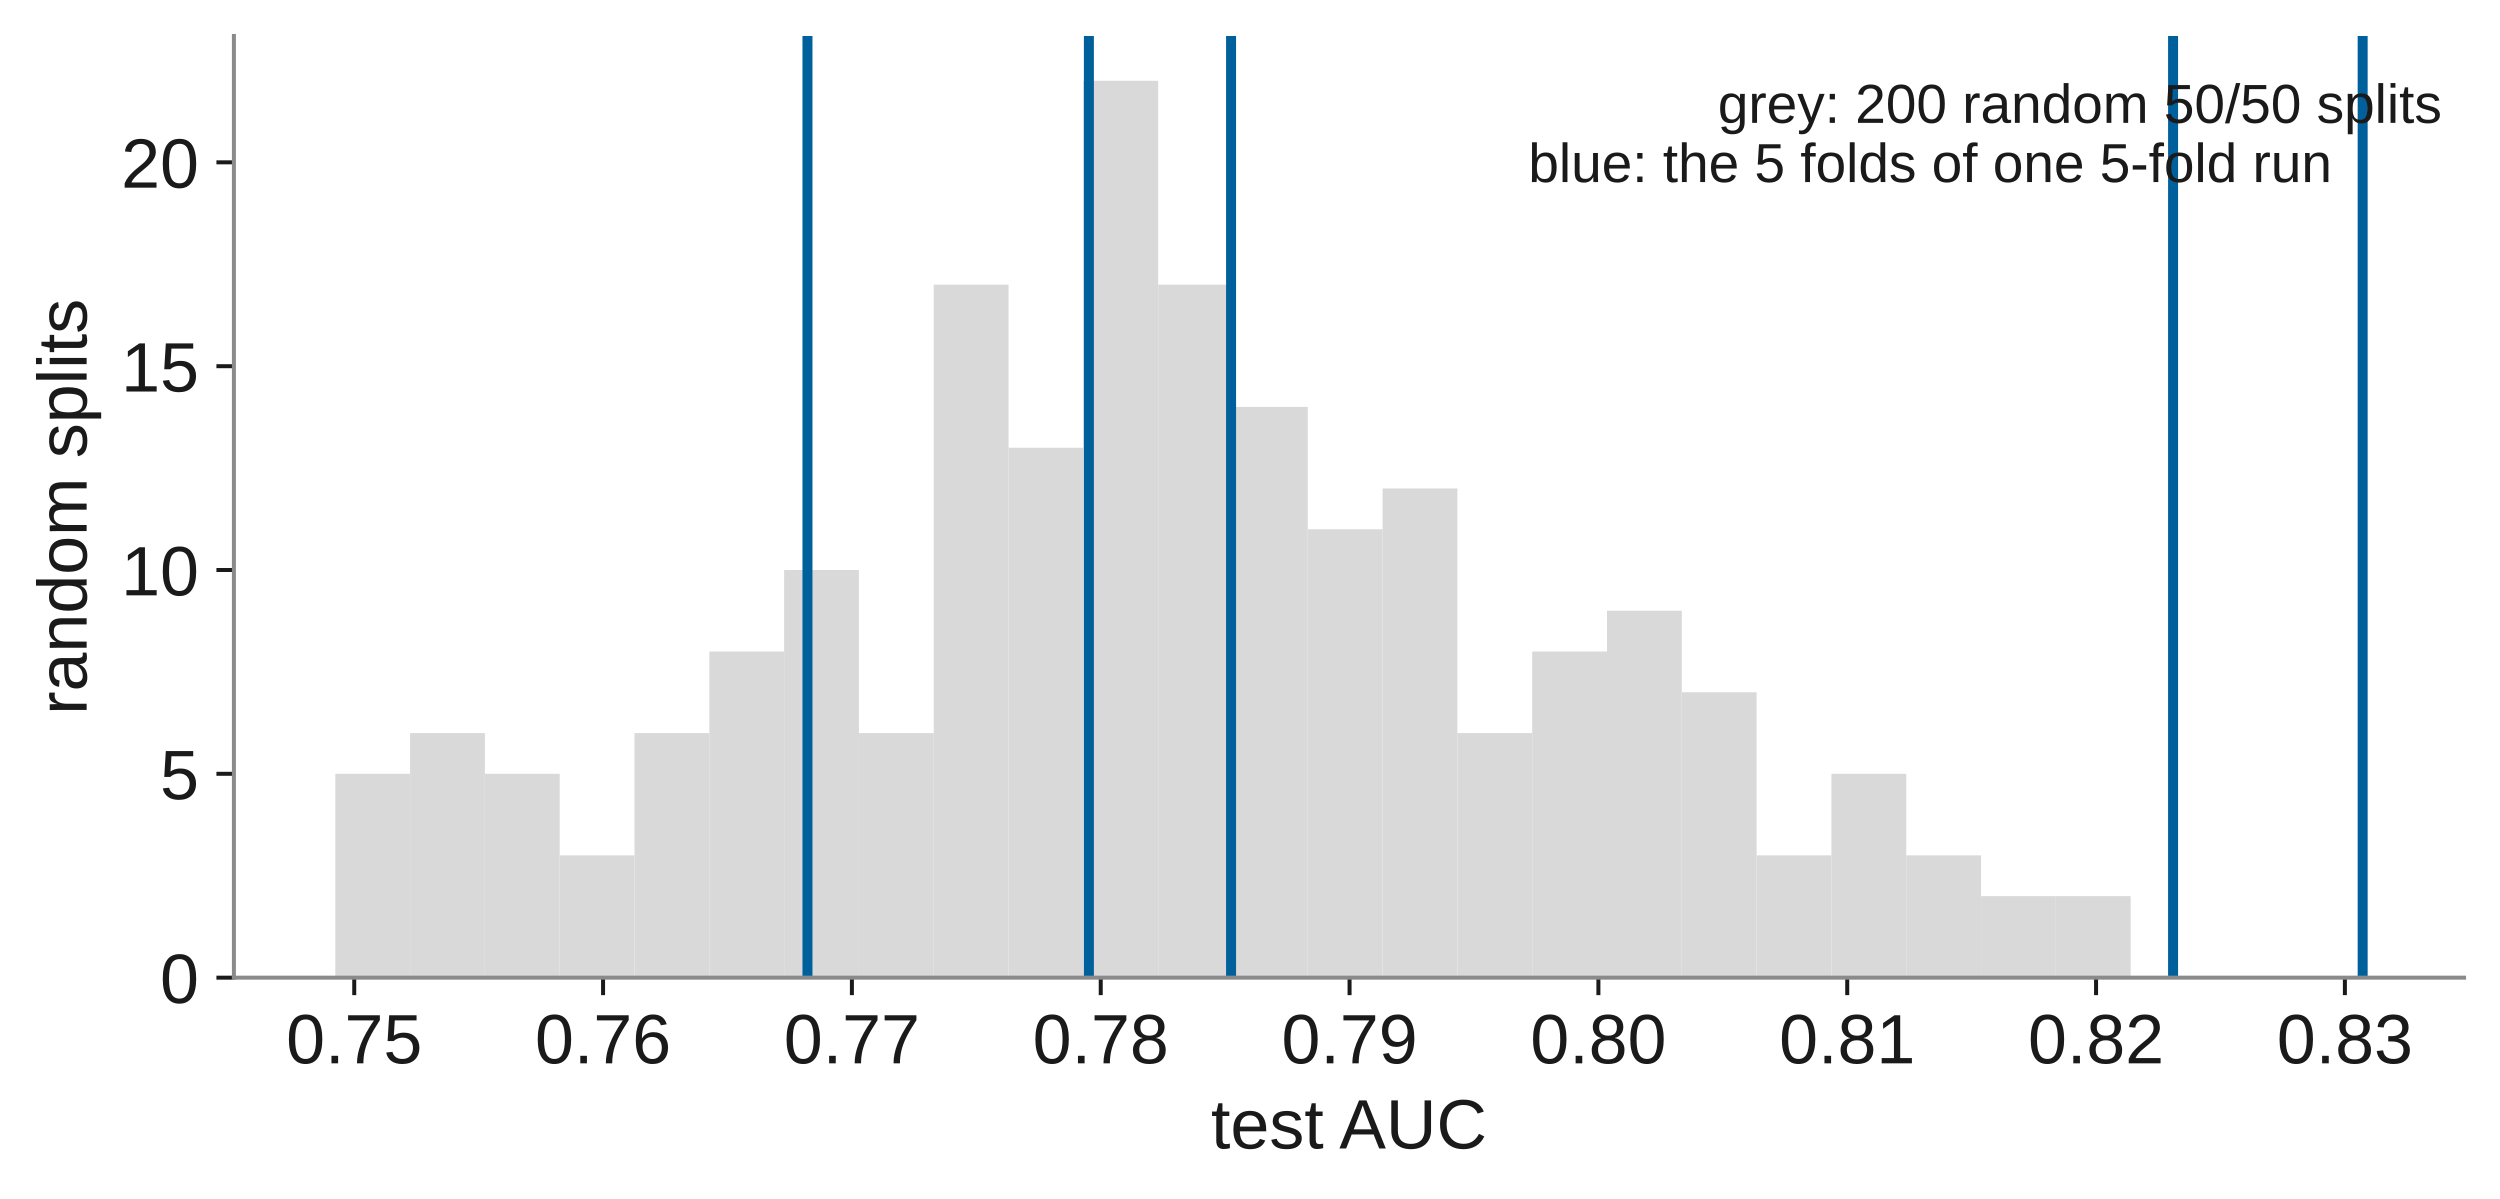
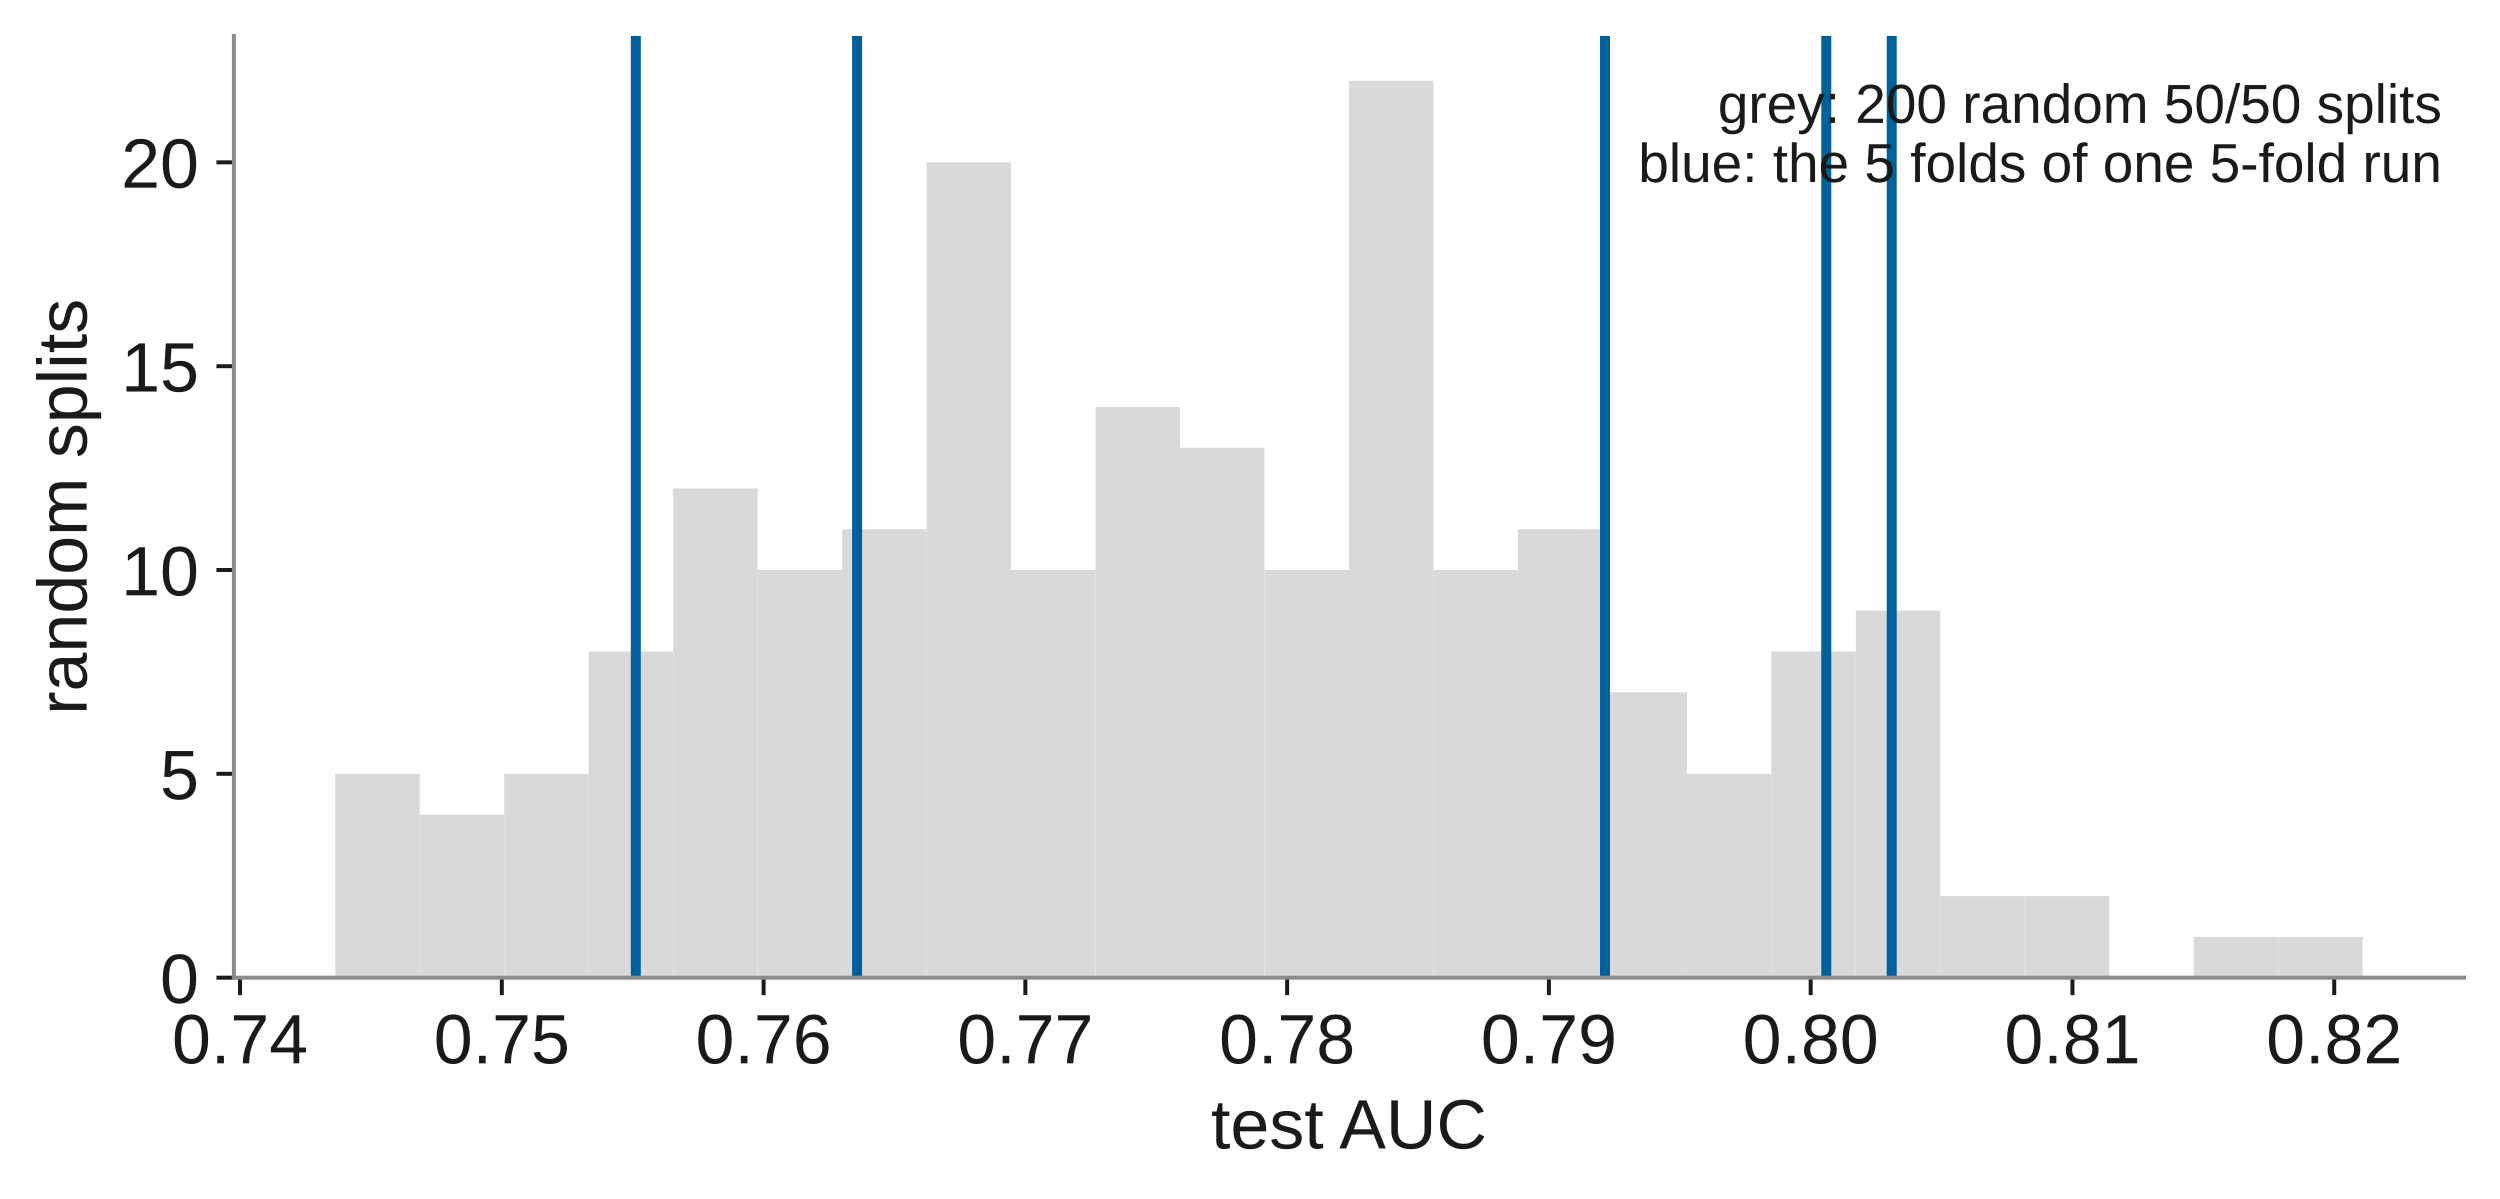
<svg xmlns="http://www.w3.org/2000/svg" xmlns:xlink="http://www.w3.org/1999/xlink" width="500.421pt" height="239.997pt" viewBox="0 0 500.421 239.997" version="1.1">
  <defs>
    <style type="text/css">*{stroke-linejoin: round; stroke-linecap: butt}</style>
  </defs>
  <g id="figure_1">
    <g id="patch_1">
      <path d="M 0 239.997  L 500.421 239.997  L 500.421 0  L 0 0  L 0 239.997  z " style="fill: none" />
    </g>
    <g id="axes_1">
      <g id="patch_2">
        <path d="M 46.821 195.696  L 493.221 195.696  L 493.221 7.2  L 46.821 7.2  L 46.821 195.696  z " style="fill: none" />
      </g>
      <g id="patch_3">
-         <path d="M 67.112 195.696  L 82.086 195.696  L 82.086 154.896  L 67.112 154.896  z " clip-path="url(#p5e068594c7)" style="fill: #d9d9d9" />
+         <path d="M 67.112 195.696  L 84.021 195.696  L 84.021 154.896  L 67.112 154.896  z " clip-path="url(#pcef6e2bde1)" style="fill: #d9d9d9" />
      </g>
      <g id="patch_4">
-         <path d="M 82.086 195.696  L 97.06 195.696  L 97.06 146.736  L 82.086 146.736  z " clip-path="url(#p5e068594c7)" style="fill: #d9d9d9" />
+         <path d="M 84.021 195.696  L 100.93 195.696  L 100.93 163.056  L 84.021 163.056  z " clip-path="url(#pcef6e2bde1)" style="fill: #d9d9d9" />
      </g>
      <g id="patch_5">
-         <path d="M 97.06 195.696  L 112.034 195.696  L 112.034 154.896  L 97.06 154.896  z " clip-path="url(#p5e068594c7)" style="fill: #d9d9d9" />
+         <path d="M 100.93 195.696  L 117.839 195.696  L 117.839 154.896  L 100.93 154.896  z " clip-path="url(#pcef6e2bde1)" style="fill: #d9d9d9" />
      </g>
      <g id="patch_6">
-         <path d="M 112.034 195.696  L 127.008 195.696  L 127.008 171.216  L 112.034 171.216  z " clip-path="url(#p5e068594c7)" style="fill: #d9d9d9" />
+         <path d="M 117.839 195.696  L 134.749 195.696  L 134.749 130.416  L 117.839 130.416  z " clip-path="url(#pcef6e2bde1)" style="fill: #d9d9d9" />
      </g>
      <g id="patch_7">
-         <path d="M 127.008 195.696  L 141.983 195.696  L 141.983 146.736  L 127.008 146.736  z " clip-path="url(#p5e068594c7)" style="fill: #d9d9d9" />
+         <path d="M 134.749 195.696  L 151.658 195.696  L 151.658 97.776  L 134.749 97.776  z " clip-path="url(#pcef6e2bde1)" style="fill: #d9d9d9" />
      </g>
      <g id="patch_8">
-         <path d="M 141.983 195.696  L 156.957 195.696  L 156.957 130.416  L 141.983 130.416  z " clip-path="url(#p5e068594c7)" style="fill: #d9d9d9" />
+         <path d="M 151.658 195.696  L 168.567 195.696  L 168.567 114.096  L 151.658 114.096  z " clip-path="url(#pcef6e2bde1)" style="fill: #d9d9d9" />
      </g>
      <g id="patch_9">
-         <path d="M 156.957 195.696  L 171.931 195.696  L 171.931 114.096  L 156.957 114.096  z " clip-path="url(#p5e068594c7)" style="fill: #d9d9d9" />
+         <path d="M 168.567 195.696  L 185.476 195.696  L 185.476 105.936  L 168.567 105.936  z " clip-path="url(#pcef6e2bde1)" style="fill: #d9d9d9" />
      </g>
      <g id="patch_10">
-         <path d="M 171.931 195.696  L 186.905 195.696  L 186.905 146.736  L 171.931 146.736  z " clip-path="url(#p5e068594c7)" style="fill: #d9d9d9" />
+         <path d="M 185.476 195.696  L 202.385 195.696  L 202.385 32.496  L 185.476 32.496  z " clip-path="url(#pcef6e2bde1)" style="fill: #d9d9d9" />
      </g>
      <g id="patch_11">
-         <path d="M 186.905 195.696  L 201.879 195.696  L 201.879 56.976  L 186.905 56.976  z " clip-path="url(#p5e068594c7)" style="fill: #d9d9d9" />
+         <path d="M 202.385 195.696  L 219.294 195.696  L 219.294 114.096  L 202.385 114.096  z " clip-path="url(#pcef6e2bde1)" style="fill: #d9d9d9" />
      </g>
      <g id="patch_12">
-         <path d="M 201.879 195.696  L 216.853 195.696  L 216.853 89.616  L 201.879 89.616  z " clip-path="url(#p5e068594c7)" style="fill: #d9d9d9" />
+         <path d="M 219.294 195.696  L 236.203 195.696  L 236.203 81.456  L 219.294 81.456  z " clip-path="url(#pcef6e2bde1)" style="fill: #d9d9d9" />
      </g>
      <g id="patch_13">
-         <path d="M 216.853 195.696  L 231.827 195.696  L 231.827 16.176  L 216.853 16.176  z " clip-path="url(#p5e068594c7)" style="fill: #d9d9d9" />
+         <path d="M 236.203 195.696  L 253.112 195.696  L 253.112 89.616  L 236.203 89.616  z " clip-path="url(#pcef6e2bde1)" style="fill: #d9d9d9" />
      </g>
      <g id="patch_14">
-         <path d="M 231.827 195.696  L 246.801 195.696  L 246.801 56.976  L 231.827 56.976  z " clip-path="url(#p5e068594c7)" style="fill: #d9d9d9" />
+         <path d="M 253.112 195.696  L 270.021 195.696  L 270.021 114.096  L 253.112 114.096  z " clip-path="url(#pcef6e2bde1)" style="fill: #d9d9d9" />
      </g>
      <g id="patch_15">
-         <path d="M 246.801 195.696  L 261.775 195.696  L 261.775 81.456  L 246.801 81.456  z " clip-path="url(#p5e068594c7)" style="fill: #d9d9d9" />
+         <path d="M 270.021 195.696  L 286.93 195.696  L 286.93 16.176  L 270.021 16.176  z " clip-path="url(#pcef6e2bde1)" style="fill: #d9d9d9" />
      </g>
      <g id="patch_16">
-         <path d="M 261.775 195.696  L 276.749 195.696  L 276.749 105.936  L 261.775 105.936  z " clip-path="url(#p5e068594c7)" style="fill: #d9d9d9" />
+         <path d="M 286.93 195.696  L 303.839 195.696  L 303.839 114.096  L 286.93 114.096  z " clip-path="url(#pcef6e2bde1)" style="fill: #d9d9d9" />
      </g>
      <g id="patch_17">
-         <path d="M 276.749 195.696  L 291.723 195.696  L 291.723 97.776  L 276.749 97.776  z " clip-path="url(#p5e068594c7)" style="fill: #d9d9d9" />
+         <path d="M 303.839 195.696  L 320.749 195.696  L 320.749 105.936  L 303.839 105.936  z " clip-path="url(#pcef6e2bde1)" style="fill: #d9d9d9" />
      </g>
      <g id="patch_18">
-         <path d="M 291.723 195.696  L 306.697 195.696  L 306.697 146.736  L 291.723 146.736  z " clip-path="url(#p5e068594c7)" style="fill: #d9d9d9" />
+         <path d="M 320.749 195.696  L 337.658 195.696  L 337.658 138.576  L 320.749 138.576  z " clip-path="url(#pcef6e2bde1)" style="fill: #d9d9d9" />
      </g>
      <g id="patch_19">
-         <path d="M 306.697 195.696  L 321.672 195.696  L 321.672 130.416  L 306.697 130.416  z " clip-path="url(#p5e068594c7)" style="fill: #d9d9d9" />
+         <path d="M 337.658 195.696  L 354.567 195.696  L 354.567 154.896  L 337.658 154.896  z " clip-path="url(#pcef6e2bde1)" style="fill: #d9d9d9" />
      </g>
      <g id="patch_20">
-         <path d="M 321.672 195.696  L 336.646 195.696  L 336.646 122.256  L 321.672 122.256  z " clip-path="url(#p5e068594c7)" style="fill: #d9d9d9" />
+         <path d="M 354.567 195.696  L 371.476 195.696  L 371.476 130.416  L 354.567 130.416  z " clip-path="url(#pcef6e2bde1)" style="fill: #d9d9d9" />
      </g>
      <g id="patch_21">
-         <path d="M 336.646 195.696  L 351.62 195.696  L 351.62 138.576  L 336.646 138.576  z " clip-path="url(#p5e068594c7)" style="fill: #d9d9d9" />
+         <path d="M 371.476 195.696  L 388.385 195.696  L 388.385 122.256  L 371.476 122.256  z " clip-path="url(#pcef6e2bde1)" style="fill: #d9d9d9" />
      </g>
      <g id="patch_22">
-         <path d="M 351.62 195.696  L 366.594 195.696  L 366.594 171.216  L 351.62 171.216  z " clip-path="url(#p5e068594c7)" style="fill: #d9d9d9" />
+         <path d="M 388.385 195.696  L 405.294 195.696  L 405.294 179.376  L 388.385 179.376  z " clip-path="url(#pcef6e2bde1)" style="fill: #d9d9d9" />
      </g>
      <g id="patch_23">
-         <path d="M 366.594 195.696  L 381.568 195.696  L 381.568 154.896  L 366.594 154.896  z " clip-path="url(#p5e068594c7)" style="fill: #d9d9d9" />
+         <path d="M 405.294 195.696  L 422.203 195.696  L 422.203 179.376  L 405.294 179.376  z " clip-path="url(#pcef6e2bde1)" style="fill: #d9d9d9" />
      </g>
      <g id="patch_24">
-         <path d="M 381.568 195.696  L 396.542 195.696  L 396.542 171.216  L 381.568 171.216  z " clip-path="url(#p5e068594c7)" style="fill: #d9d9d9" />
+         <path d="M 422.203 195.696  L 439.112 195.696  L 439.112 195.696  L 422.203 195.696  z " clip-path="url(#pcef6e2bde1)" style="fill: #d9d9d9" />
      </g>
      <g id="patch_25">
-         <path d="M 396.542 195.696  L 411.516 195.696  L 411.516 179.376  L 396.542 179.376  z " clip-path="url(#p5e068594c7)" style="fill: #d9d9d9" />
+         <path d="M 439.112 195.696  L 456.021 195.696  L 456.021 187.536  L 439.112 187.536  z " clip-path="url(#pcef6e2bde1)" style="fill: #d9d9d9" />
      </g>
      <g id="patch_26">
-         <path d="M 411.516 195.696  L 426.49 195.696  L 426.49 179.376  L 411.516 179.376  z " clip-path="url(#p5e068594c7)" style="fill: #d9d9d9" />
+         <path d="M 456.021 195.696  L 472.93 195.696  L 472.93 187.536  L 456.021 187.536  z " clip-path="url(#pcef6e2bde1)" style="fill: #d9d9d9" />
      </g>
      <g id="matplotlib.axis_1">
        <g id="xtick_1">
          <g id="line2d_1">
            <defs>
-               <path id="mdb2f708ea9" d="M 0 0  L 0 3.5  " style="stroke: #1a1a1a; stroke-width: 0.8" />
+               <path id="m846282d0f4" d="M 0 0  L 0 3.5  " style="stroke: #1a1a1a; stroke-width: 0.8" />
            </defs>
            <g>
-               <use xlink:href="#mdb2f708ea9" x="70.907" y="195.696" style="fill: #1a1a1a; stroke: #1a1a1a; stroke-width: 0.8" />
+               <use xlink:href="#m846282d0f4" x="48.049" y="195.696" style="fill: #1a1a1a; stroke: #1a1a1a; stroke-width: 0.8" />
            </g>
          </g>
          <g id="text_1">
-             <text style="fill: #1a1a1a; font: 14px 'Arimo', 'Liberation Sans', 'Arial', 'DejaVu Sans', sans-serif; text-anchor: middle" x="70.907" y="212.842" transform="rotate(-0 70.90707 212.8416)">0.75</text>
+             <text style="fill: #1a1a1a; font: 14px 'Arimo', 'Liberation Sans', 'Arial', 'DejaVu Sans', sans-serif; text-anchor: middle" x="48.049" y="212.842" transform="rotate(-0 48.04888 212.8416)">0.74</text>
          </g>
        </g>
        <g id="xtick_2">
          <g id="line2d_2">
            <g>
-               <use xlink:href="#mdb2f708ea9" x="120.715" y="195.696" style="fill: #1a1a1a; stroke: #1a1a1a; stroke-width: 0.8" />
+               <use xlink:href="#m846282d0f4" x="100.448" y="195.696" style="fill: #1a1a1a; stroke: #1a1a1a; stroke-width: 0.8" />
            </g>
          </g>
          <g id="text_2">
-             <text style="fill: #1a1a1a; font: 14px 'Arimo', 'Liberation Sans', 'Arial', 'DejaVu Sans', sans-serif; text-anchor: middle" x="120.715" y="212.842" transform="rotate(-0 120.7153 212.8416)">0.76</text>
+             <text style="fill: #1a1a1a; font: 14px 'Arimo', 'Liberation Sans', 'Arial', 'DejaVu Sans', sans-serif; text-anchor: middle" x="100.448" y="212.842" transform="rotate(-0 100.4479 212.8416)">0.75</text>
          </g>
        </g>
        <g id="xtick_3">
          <g id="line2d_3">
            <g>
-               <use xlink:href="#mdb2f708ea9" x="170.523" y="195.696" style="fill: #1a1a1a; stroke: #1a1a1a; stroke-width: 0.8" />
+               <use xlink:href="#m846282d0f4" x="152.847" y="195.696" style="fill: #1a1a1a; stroke: #1a1a1a; stroke-width: 0.8" />
            </g>
          </g>
          <g id="text_3">
-             <text style="fill: #1a1a1a; font: 14px 'Arimo', 'Liberation Sans', 'Arial', 'DejaVu Sans', sans-serif; text-anchor: middle" x="170.523" y="212.842" transform="rotate(-0 170.5235 212.8416)">0.77</text>
+             <text style="fill: #1a1a1a; font: 14px 'Arimo', 'Liberation Sans', 'Arial', 'DejaVu Sans', sans-serif; text-anchor: middle" x="152.847" y="212.842" transform="rotate(-0 152.847 212.8416)">0.76</text>
          </g>
        </g>
        <g id="xtick_4">
          <g id="line2d_4">
            <g>
-               <use xlink:href="#mdb2f708ea9" x="220.332" y="195.696" style="fill: #1a1a1a; stroke: #1a1a1a; stroke-width: 0.8" />
+               <use xlink:href="#m846282d0f4" x="205.246" y="195.696" style="fill: #1a1a1a; stroke: #1a1a1a; stroke-width: 0.8" />
            </g>
          </g>
          <g id="text_4">
-             <text style="fill: #1a1a1a; font: 14px 'Arimo', 'Liberation Sans', 'Arial', 'DejaVu Sans', sans-serif; text-anchor: middle" x="220.332" y="212.842" transform="rotate(-0 220.3316 212.8416)">0.78</text>
+             <text style="fill: #1a1a1a; font: 14px 'Arimo', 'Liberation Sans', 'Arial', 'DejaVu Sans', sans-serif; text-anchor: middle" x="205.246" y="212.842" transform="rotate(-0 205.246 212.8416)">0.77</text>
          </g>
        </g>
        <g id="xtick_5">
          <g id="line2d_5">
            <g>
-               <use xlink:href="#mdb2f708ea9" x="270.14" y="195.696" style="fill: #1a1a1a; stroke: #1a1a1a; stroke-width: 0.8" />
+               <use xlink:href="#m846282d0f4" x="257.645" y="195.696" style="fill: #1a1a1a; stroke: #1a1a1a; stroke-width: 0.8" />
            </g>
          </g>
          <g id="text_5">
-             <text style="fill: #1a1a1a; font: 14px 'Arimo', 'Liberation Sans', 'Arial', 'DejaVu Sans', sans-serif; text-anchor: middle" x="270.14" y="212.842" transform="rotate(-0 270.1398 212.8416)">0.79</text>
+             <text style="fill: #1a1a1a; font: 14px 'Arimo', 'Liberation Sans', 'Arial', 'DejaVu Sans', sans-serif; text-anchor: middle" x="257.645" y="212.842" transform="rotate(-0 257.6451 212.8416)">0.78</text>
          </g>
        </g>
        <g id="xtick_6">
          <g id="line2d_6">
            <g>
-               <use xlink:href="#mdb2f708ea9" x="319.948" y="195.696" style="fill: #1a1a1a; stroke: #1a1a1a; stroke-width: 0.8" />
+               <use xlink:href="#m846282d0f4" x="310.044" y="195.696" style="fill: #1a1a1a; stroke: #1a1a1a; stroke-width: 0.8" />
            </g>
          </g>
          <g id="text_6">
-             <text style="fill: #1a1a1a; font: 14px 'Arimo', 'Liberation Sans', 'Arial', 'DejaVu Sans', sans-serif; text-anchor: middle" x="319.948" y="212.842" transform="rotate(-0 319.948 212.8416)">0.80</text>
+             <text style="fill: #1a1a1a; font: 14px 'Arimo', 'Liberation Sans', 'Arial', 'DejaVu Sans', sans-serif; text-anchor: middle" x="310.044" y="212.842" transform="rotate(-0 310.0441 212.8416)">0.79</text>
          </g>
        </g>
        <g id="xtick_7">
          <g id="line2d_7">
            <g>
-               <use xlink:href="#mdb2f708ea9" x="369.756" y="195.696" style="fill: #1a1a1a; stroke: #1a1a1a; stroke-width: 0.8" />
+               <use xlink:href="#m846282d0f4" x="362.443" y="195.696" style="fill: #1a1a1a; stroke: #1a1a1a; stroke-width: 0.8" />
            </g>
          </g>
          <g id="text_7">
-             <text style="fill: #1a1a1a; font: 14px 'Arimo', 'Liberation Sans', 'Arial', 'DejaVu Sans', sans-serif; text-anchor: middle" x="369.756" y="212.842" transform="rotate(-0 369.7562 212.8416)">0.81</text>
+             <text style="fill: #1a1a1a; font: 14px 'Arimo', 'Liberation Sans', 'Arial', 'DejaVu Sans', sans-serif; text-anchor: middle" x="362.443" y="212.842" transform="rotate(-0 362.4432 212.8416)">0.80</text>
          </g>
        </g>
        <g id="xtick_8">
          <g id="line2d_8">
            <g>
-               <use xlink:href="#mdb2f708ea9" x="419.564" y="195.696" style="fill: #1a1a1a; stroke: #1a1a1a; stroke-width: 0.8" />
+               <use xlink:href="#m846282d0f4" x="414.842" y="195.696" style="fill: #1a1a1a; stroke: #1a1a1a; stroke-width: 0.8" />
            </g>
          </g>
          <g id="text_8">
-             <text style="fill: #1a1a1a; font: 14px 'Arimo', 'Liberation Sans', 'Arial', 'DejaVu Sans', sans-serif; text-anchor: middle" x="419.564" y="212.842" transform="rotate(-0 419.5644 212.8416)">0.82</text>
+             <text style="fill: #1a1a1a; font: 14px 'Arimo', 'Liberation Sans', 'Arial', 'DejaVu Sans', sans-serif; text-anchor: middle" x="414.842" y="212.842" transform="rotate(-0 414.8422 212.8416)">0.81</text>
          </g>
        </g>
        <g id="xtick_9">
          <g id="line2d_9">
            <g>
-               <use xlink:href="#mdb2f708ea9" x="469.373" y="195.696" style="fill: #1a1a1a; stroke: #1a1a1a; stroke-width: 0.8" />
+               <use xlink:href="#m846282d0f4" x="467.241" y="195.696" style="fill: #1a1a1a; stroke: #1a1a1a; stroke-width: 0.8" />
            </g>
          </g>
          <g id="text_9">
-             <text style="fill: #1a1a1a; font: 14px 'Arimo', 'Liberation Sans', 'Arial', 'DejaVu Sans', sans-serif; text-anchor: middle" x="469.373" y="212.842" transform="rotate(-0 469.3726 212.8416)">0.83</text>
+             <text style="fill: #1a1a1a; font: 14px 'Arimo', 'Liberation Sans', 'Arial', 'DejaVu Sans', sans-serif; text-anchor: middle" x="467.241" y="212.842" transform="rotate(-0 467.2413 212.8416)">0.82</text>
          </g>
        </g>
        <g id="text_10">
          <text style="fill: #1a1a1a; font: 14px 'Arimo', 'Liberation Sans', 'Arial', 'DejaVu Sans', sans-serif; text-anchor: middle" x="270.021" y="229.892" transform="rotate(-0 270.0213 229.8922)">test AUC</text>
        </g>
      </g>
      <g id="matplotlib.axis_2">
        <g id="ytick_1">
          <g id="line2d_10">
            <defs>
-               <path id="m9d184cae21" d="M 0 0  L -3.5 0  " style="stroke: #1a1a1a; stroke-width: 0.8" />
+               <path id="mf44a89b758" d="M 0 0  L -3.5 0  " style="stroke: #1a1a1a; stroke-width: 0.8" />
            </defs>
            <g>
-               <use xlink:href="#m9d184cae21" x="46.821" y="195.696" style="fill: #1a1a1a; stroke: #1a1a1a; stroke-width: 0.8" />
+               <use xlink:href="#mf44a89b758" x="46.821" y="195.696" style="fill: #1a1a1a; stroke: #1a1a1a; stroke-width: 0.8" />
            </g>
          </g>
          <g id="text_11">
            <text style="fill: #1a1a1a; font: 14px 'Arimo', 'Liberation Sans', 'Arial', 'DejaVu Sans', sans-serif; text-anchor: end" x="39.821" y="200.769" transform="rotate(-0 39.82125 200.7688)">0</text>
          </g>
        </g>
        <g id="ytick_2">
          <g id="line2d_11">
            <g>
-               <use xlink:href="#m9d184cae21" x="46.821" y="154.896" style="fill: #1a1a1a; stroke: #1a1a1a; stroke-width: 0.8" />
+               <use xlink:href="#mf44a89b758" x="46.821" y="154.896" style="fill: #1a1a1a; stroke: #1a1a1a; stroke-width: 0.8" />
            </g>
          </g>
          <g id="text_12">
            <text style="fill: #1a1a1a; font: 14px 'Arimo', 'Liberation Sans', 'Arial', 'DejaVu Sans', sans-serif; text-anchor: end" x="39.821" y="159.969" transform="rotate(-0 39.82125 159.9688)">5</text>
          </g>
        </g>
        <g id="ytick_3">
          <g id="line2d_12">
            <g>
-               <use xlink:href="#m9d184cae21" x="46.821" y="114.096" style="fill: #1a1a1a; stroke: #1a1a1a; stroke-width: 0.8" />
+               <use xlink:href="#mf44a89b758" x="46.821" y="114.096" style="fill: #1a1a1a; stroke: #1a1a1a; stroke-width: 0.8" />
            </g>
          </g>
          <g id="text_13">
            <text style="fill: #1a1a1a; font: 14px 'Arimo', 'Liberation Sans', 'Arial', 'DejaVu Sans', sans-serif; text-anchor: end" x="39.821" y="119.169" transform="rotate(-0 39.82125 119.1688)">10</text>
          </g>
        </g>
        <g id="ytick_4">
          <g id="line2d_13">
            <g>
-               <use xlink:href="#m9d184cae21" x="46.821" y="73.296" style="fill: #1a1a1a; stroke: #1a1a1a; stroke-width: 0.8" />
+               <use xlink:href="#mf44a89b758" x="46.821" y="73.296" style="fill: #1a1a1a; stroke: #1a1a1a; stroke-width: 0.8" />
            </g>
          </g>
          <g id="text_14">
            <text style="fill: #1a1a1a; font: 14px 'Arimo', 'Liberation Sans', 'Arial', 'DejaVu Sans', sans-serif; text-anchor: end" x="39.821" y="78.369" transform="rotate(-0 39.82125 78.36881)">15</text>
          </g>
        </g>
        <g id="ytick_5">
          <g id="line2d_14">
            <g>
-               <use xlink:href="#m9d184cae21" x="46.821" y="32.496" style="fill: #1a1a1a; stroke: #1a1a1a; stroke-width: 0.8" />
+               <use xlink:href="#mf44a89b758" x="46.821" y="32.496" style="fill: #1a1a1a; stroke: #1a1a1a; stroke-width: 0.8" />
            </g>
          </g>
          <g id="text_15">
            <text style="fill: #1a1a1a; font: 14px 'Arimo', 'Liberation Sans', 'Arial', 'DejaVu Sans', sans-serif; text-anchor: end" x="39.821" y="37.569" transform="rotate(-0 39.82125 37.56881)">20</text>
          </g>
        </g>
        <g id="text_16">
          <text style="fill: #1a1a1a; font: 14px 'Arimo', 'Liberation Sans', 'Arial', 'DejaVu Sans', sans-serif; text-anchor: middle" x="17.346" y="101.448" transform="rotate(-90 17.34562 101.448)">random splits</text>
        </g>
      </g>
      <g id="line2d_15">
-         <path d="M 246.422 195.696  L 246.422 7.2  " clip-path="url(#p5e068594c7)" style="fill: none; stroke: #00609c; stroke-width: 2; stroke-linecap: square" />
+         <path d="M 378.662 195.696  L 378.662 7.2  " clip-path="url(#pcef6e2bde1)" style="fill: none; stroke: #00609c; stroke-width: 2; stroke-linecap: square" />
      </g>
      <g id="line2d_16">
-         <path d="M 434.981 195.696  L 434.981 7.2  " clip-path="url(#p5e068594c7)" style="fill: none; stroke: #00609c; stroke-width: 2; stroke-linecap: square" />
+         <path d="M 321.273 195.696  L 321.273 7.2  " clip-path="url(#pcef6e2bde1)" style="fill: none; stroke: #00609c; stroke-width: 2; stroke-linecap: square" />
      </g>
      <g id="line2d_17">
-         <path d="M 472.93 195.696  L 472.93 7.2  " clip-path="url(#p5e068594c7)" style="fill: none; stroke: #00609c; stroke-width: 2; stroke-linecap: square" />
+         <path d="M 365.562 195.696  L 365.562 7.2  " clip-path="url(#pcef6e2bde1)" style="fill: none; stroke: #00609c; stroke-width: 2; stroke-linecap: square" />
      </g>
      <g id="line2d_18">
-         <path d="M 217.96 195.696  L 217.96 7.2  " clip-path="url(#p5e068594c7)" style="fill: none; stroke: #00609c; stroke-width: 2; stroke-linecap: square" />
+         <path d="M 171.561 195.696  L 171.561 7.2  " clip-path="url(#pcef6e2bde1)" style="fill: none; stroke: #00609c; stroke-width: 2; stroke-linecap: square" />
      </g>
      <g id="line2d_19">
-         <path d="M 161.629 195.696  L 161.629 7.2  " clip-path="url(#p5e068594c7)" style="fill: none; stroke: #00609c; stroke-width: 2; stroke-linecap: square" />
+         <path d="M 127.271 195.696  L 127.271 7.2  " clip-path="url(#pcef6e2bde1)" style="fill: none; stroke: #00609c; stroke-width: 2; stroke-linecap: square" />
      </g>
      <g id="patch_27">
        <path d="M 46.821 195.696  L 46.821 7.2  " style="fill: none; stroke: #8a8a8a; stroke-width: 0.8; stroke-linejoin: miter; stroke-linecap: square" />
      </g>
      <g id="patch_28">
        <path d="M 46.821 195.696  L 493.221 195.696  " style="fill: none; stroke: #8a8a8a; stroke-width: 0.8; stroke-linejoin: miter; stroke-linecap: square" />
      </g>
      <g id="text_17">
        <text style="fill: #1a1a1a; font: 11px 'Arimo', 'Liberation Sans', 'Arial', 'DejaVu Sans', sans-serif" transform="translate(343.8512 24.59636)">grey: 200 random 50/50 splits</text>
-         <text style="fill: #1a1a1a; font: 11px 'Arimo', 'Liberation Sans', 'Arial', 'DejaVu Sans', sans-serif" transform="translate(305.9304 36.44474)">blue: the 5 folds of one 5-fold run</text>
+         <text style="fill: #1a1a1a; font: 11px 'Arimo', 'Liberation Sans', 'Arial', 'DejaVu Sans', sans-serif" transform="translate(327.939 36.44474)">blue: the 5 folds of one 5-fold run</text>
      </g>
    </g>
  </g>
  <defs>
-     <clipPath id="p5e068594c7">
+     <clipPath id="pcef6e2bde1">
      <rect x="46.821" y="7.2" width="446.4" height="188.496" />
    </clipPath>
  </defs>
</svg>
